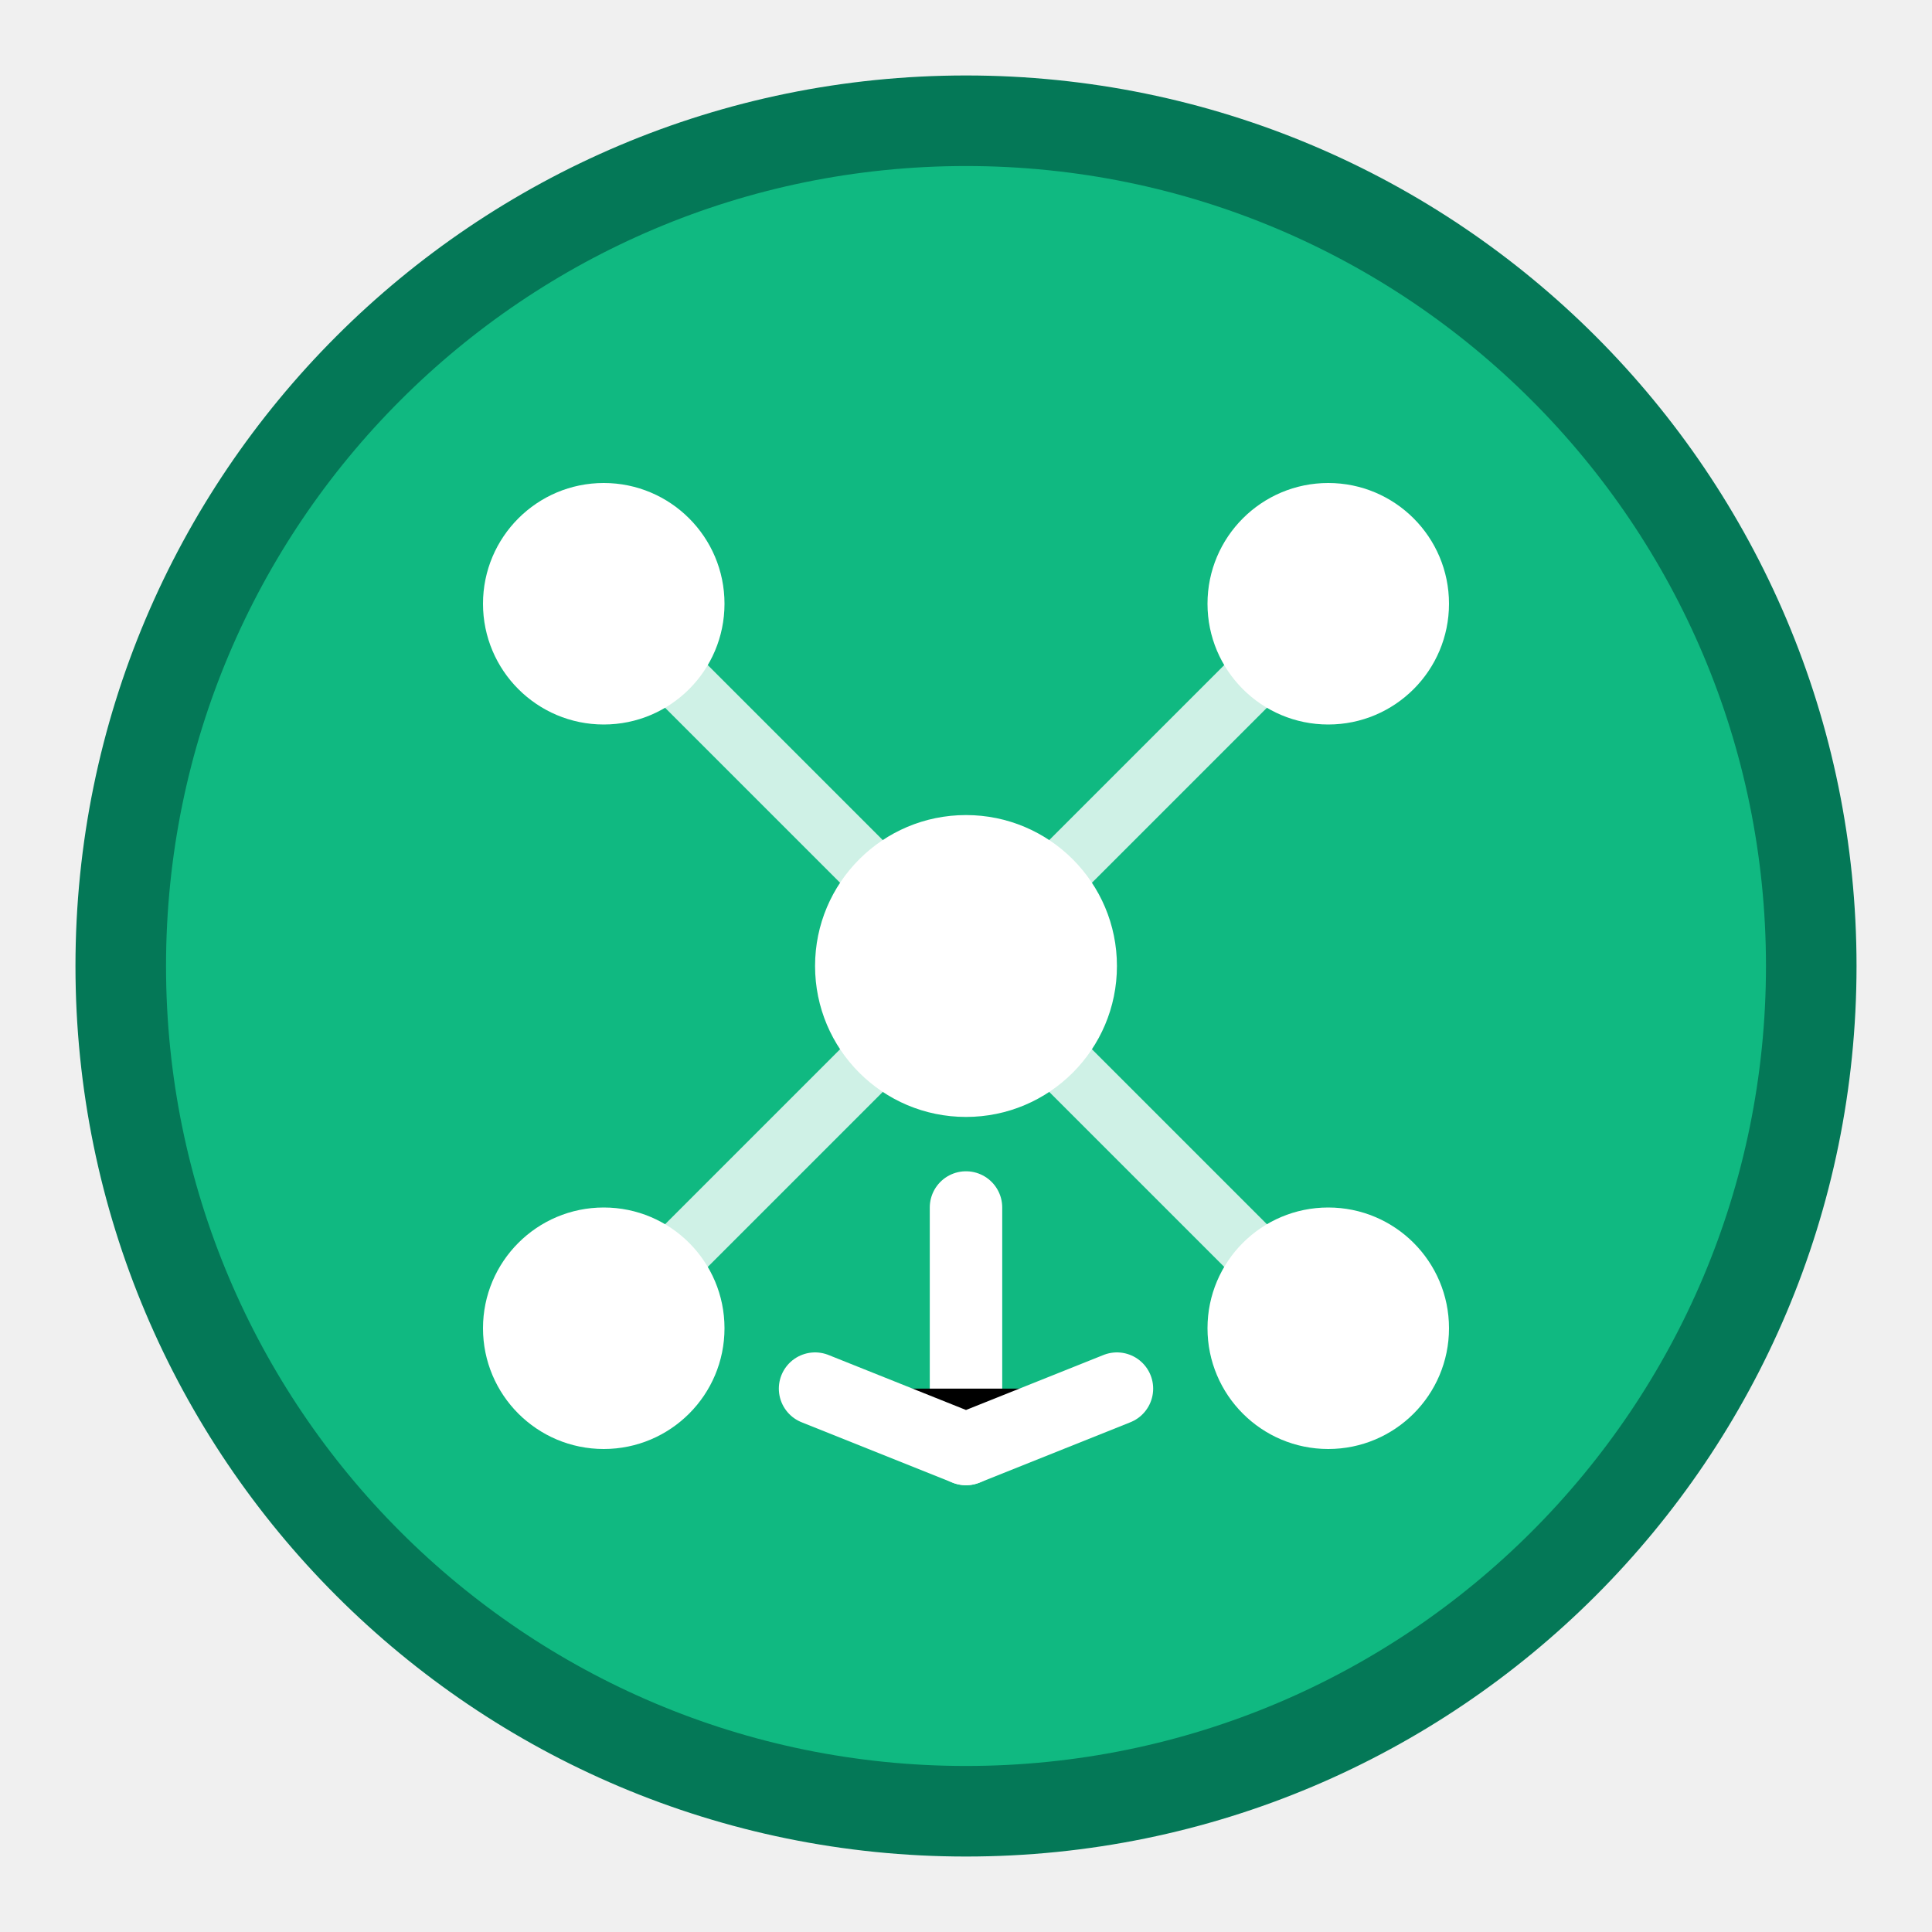
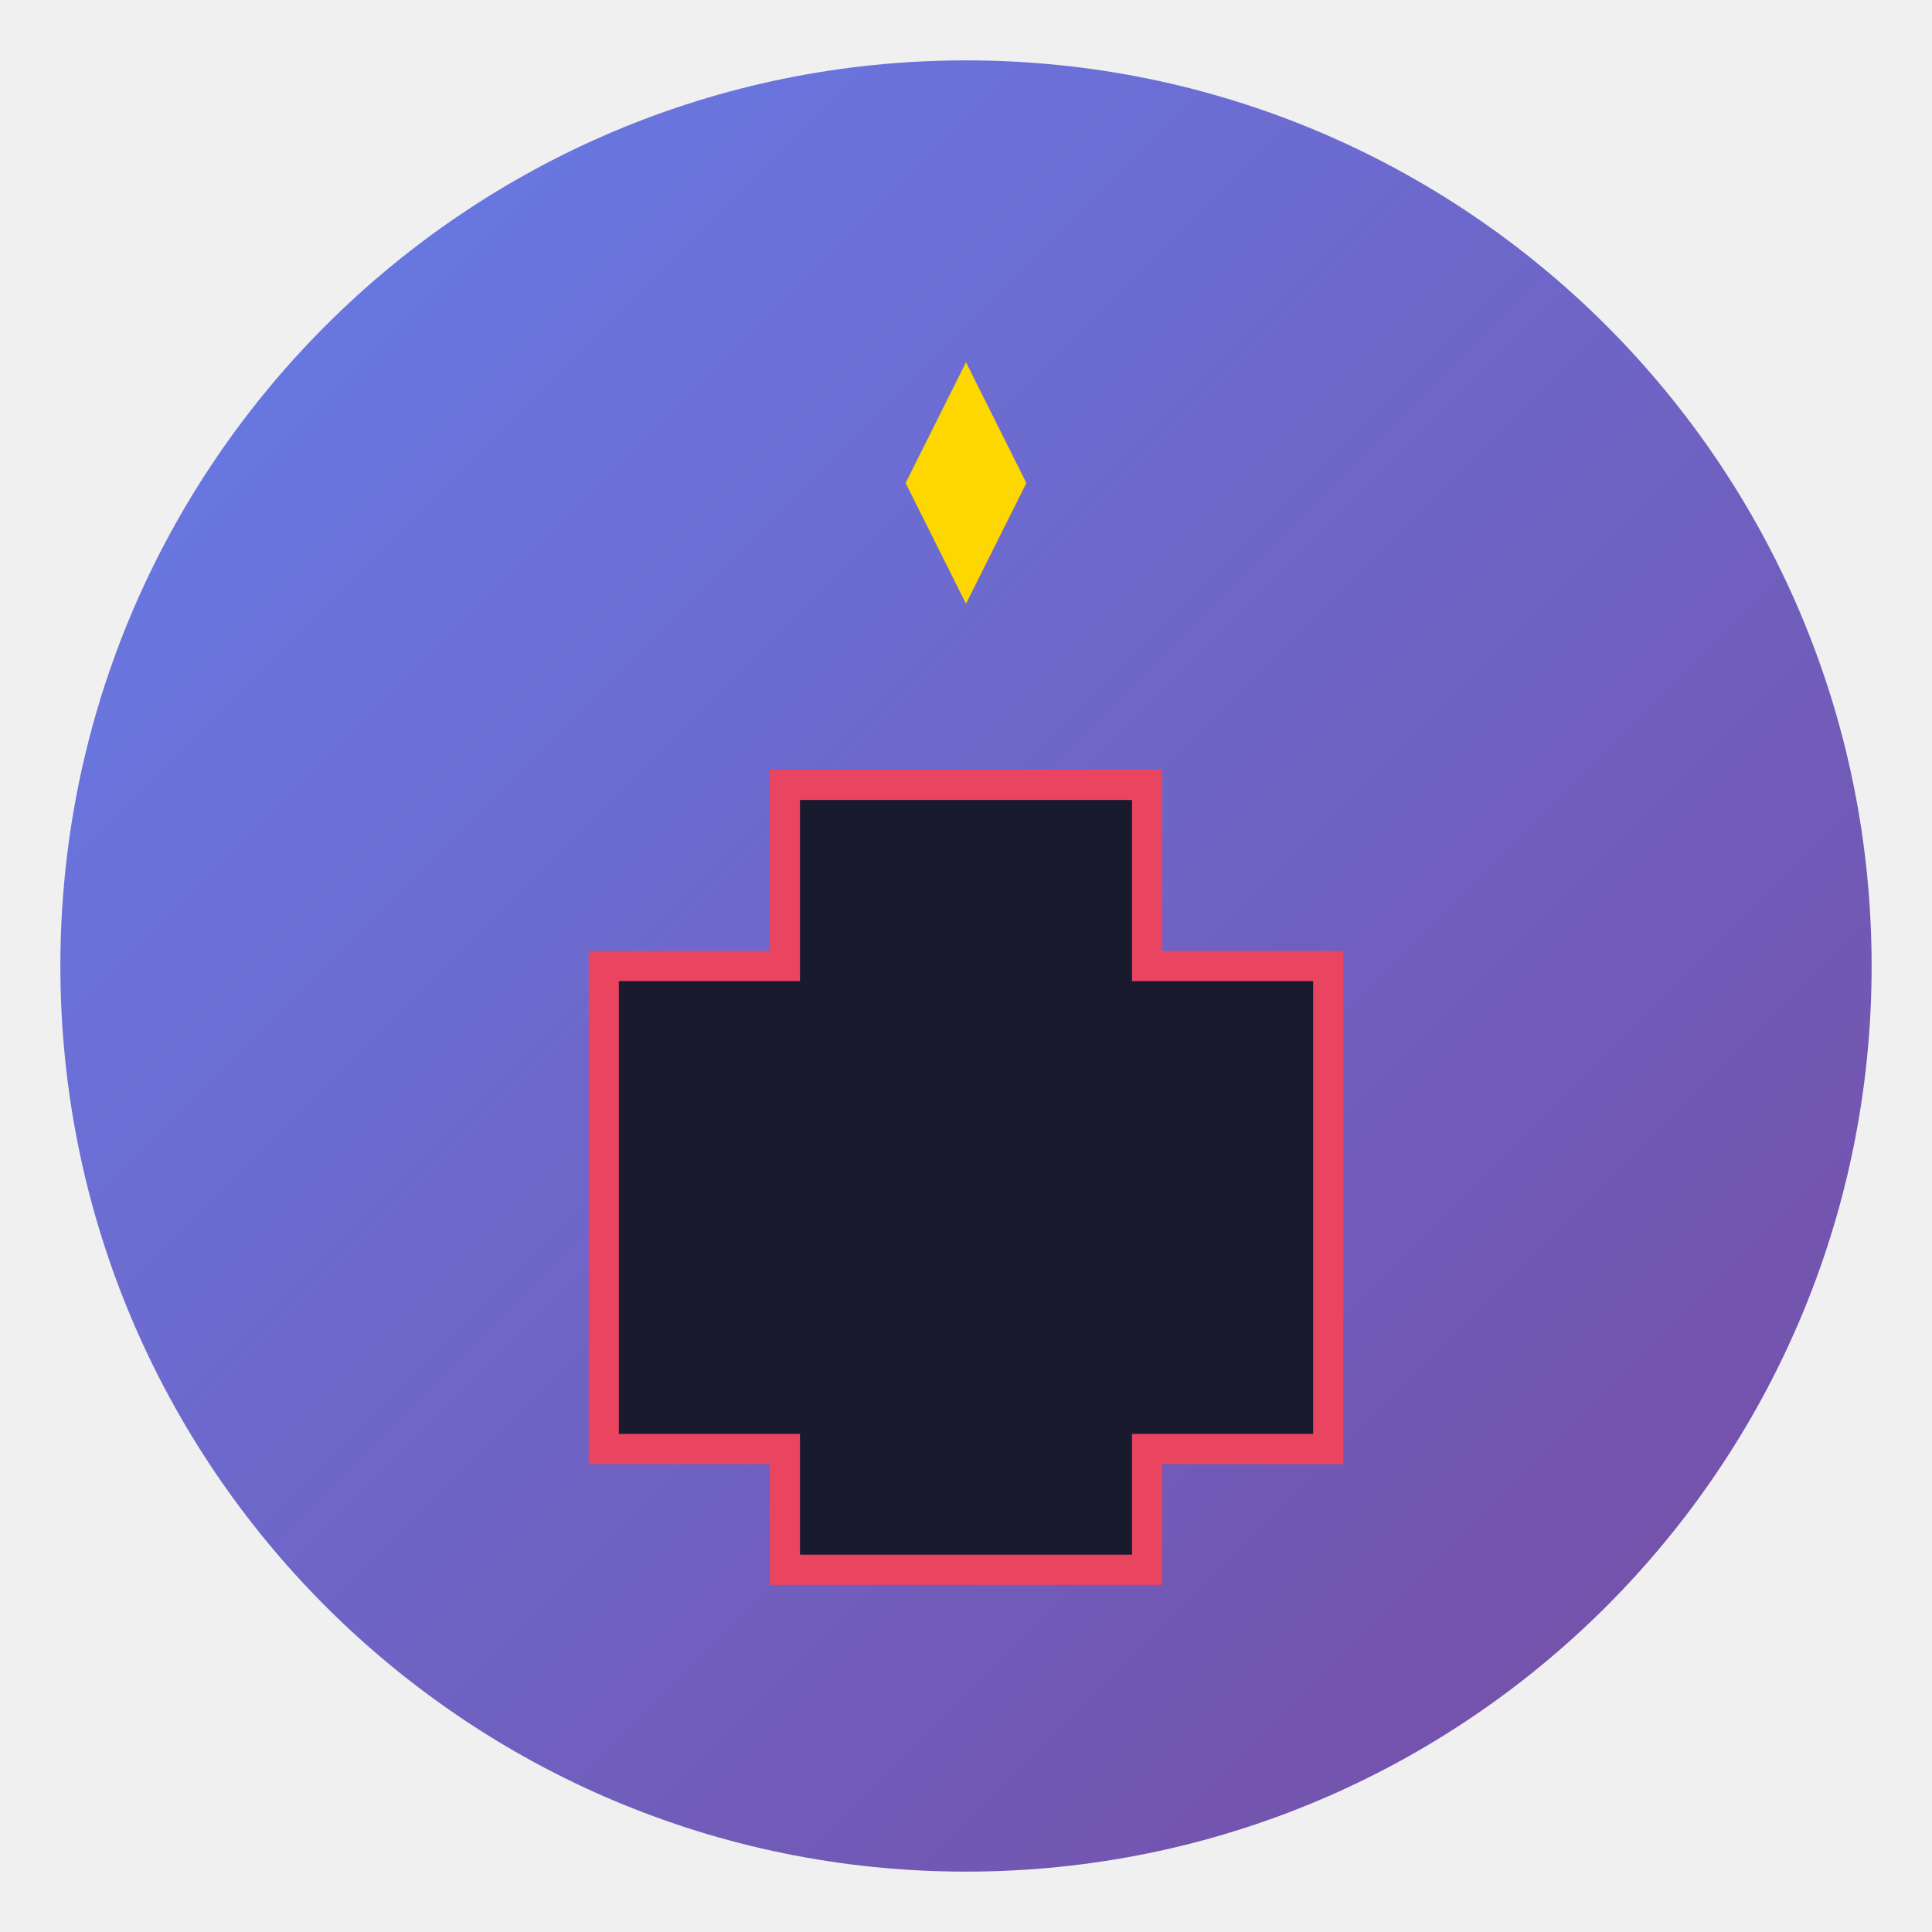
- <svg xmlns="http://www.w3.org/2000/svg" viewBox="0 0 32 32">
-   <circle cx="16" cy="16" r="14" fill="#10b981" stroke="#047857" stroke-width="1.5" />
-   <circle cx="10" cy="10" r="2" fill="#ffffff" />
-   <circle cx="22" cy="10" r="2" fill="#ffffff" />
-   <circle cx="16" cy="16" r="2.5" fill="#ffffff" />
-   <circle cx="10" cy="22" r="2" fill="#ffffff" />
-   <circle cx="22" cy="22" r="2" fill="#ffffff" />
-   <line x1="10" y1="10" x2="16" y2="16" stroke="#ffffff" stroke-width="1" opacity="0.8" />
-   <line x1="22" y1="10" x2="16" y2="16" stroke="#ffffff" stroke-width="1" opacity="0.8" />
-   <line x1="10" y1="22" x2="16" y2="16" stroke="#ffffff" stroke-width="1" opacity="0.8" />
-   <line x1="22" y1="22" x2="16" y2="16" stroke="#ffffff" stroke-width="1" opacity="0.8" />
-   <path d="M 16 20 L 16 24" stroke="#ffffff" stroke-width="1.2" stroke-linecap="round" />
-   <path d="M 13.5 23 L 16 24 L 18.5 23" stroke="#ffffff" stroke-width="1.2" stroke-linejoin="round" stroke-linecap="round" />
+ <svg xmlns="http://www.w3.org/2000/svg" viewBox="0 0 32 32" width="32" height="32">
+   <defs>
+     <linearGradient id="forgeGrad" x1="0%" y1="0%" x2="100%" y2="100%">
+       <stop offset="0%" style="stop-color:#667eea" />
+       <stop offset="100%" style="stop-color:#764ba2" />
+     </linearGradient>
+   </defs>
+   <circle cx="16" cy="16" r="15" fill="url(#forgeGrad)" />
+   <path d="M10 24 L10 16 L13 16 L13 13 L19 13 L19 16 L22 16 L22 24 L19 24 L19 26 L13 26 L13 24 Z" fill="#1a1a2e" stroke="#e94560" stroke-width="0.5" />
+   <path d="M16 10 L17 8 L16 6 L15 8 Z" fill="#ffd700" />
</svg>
